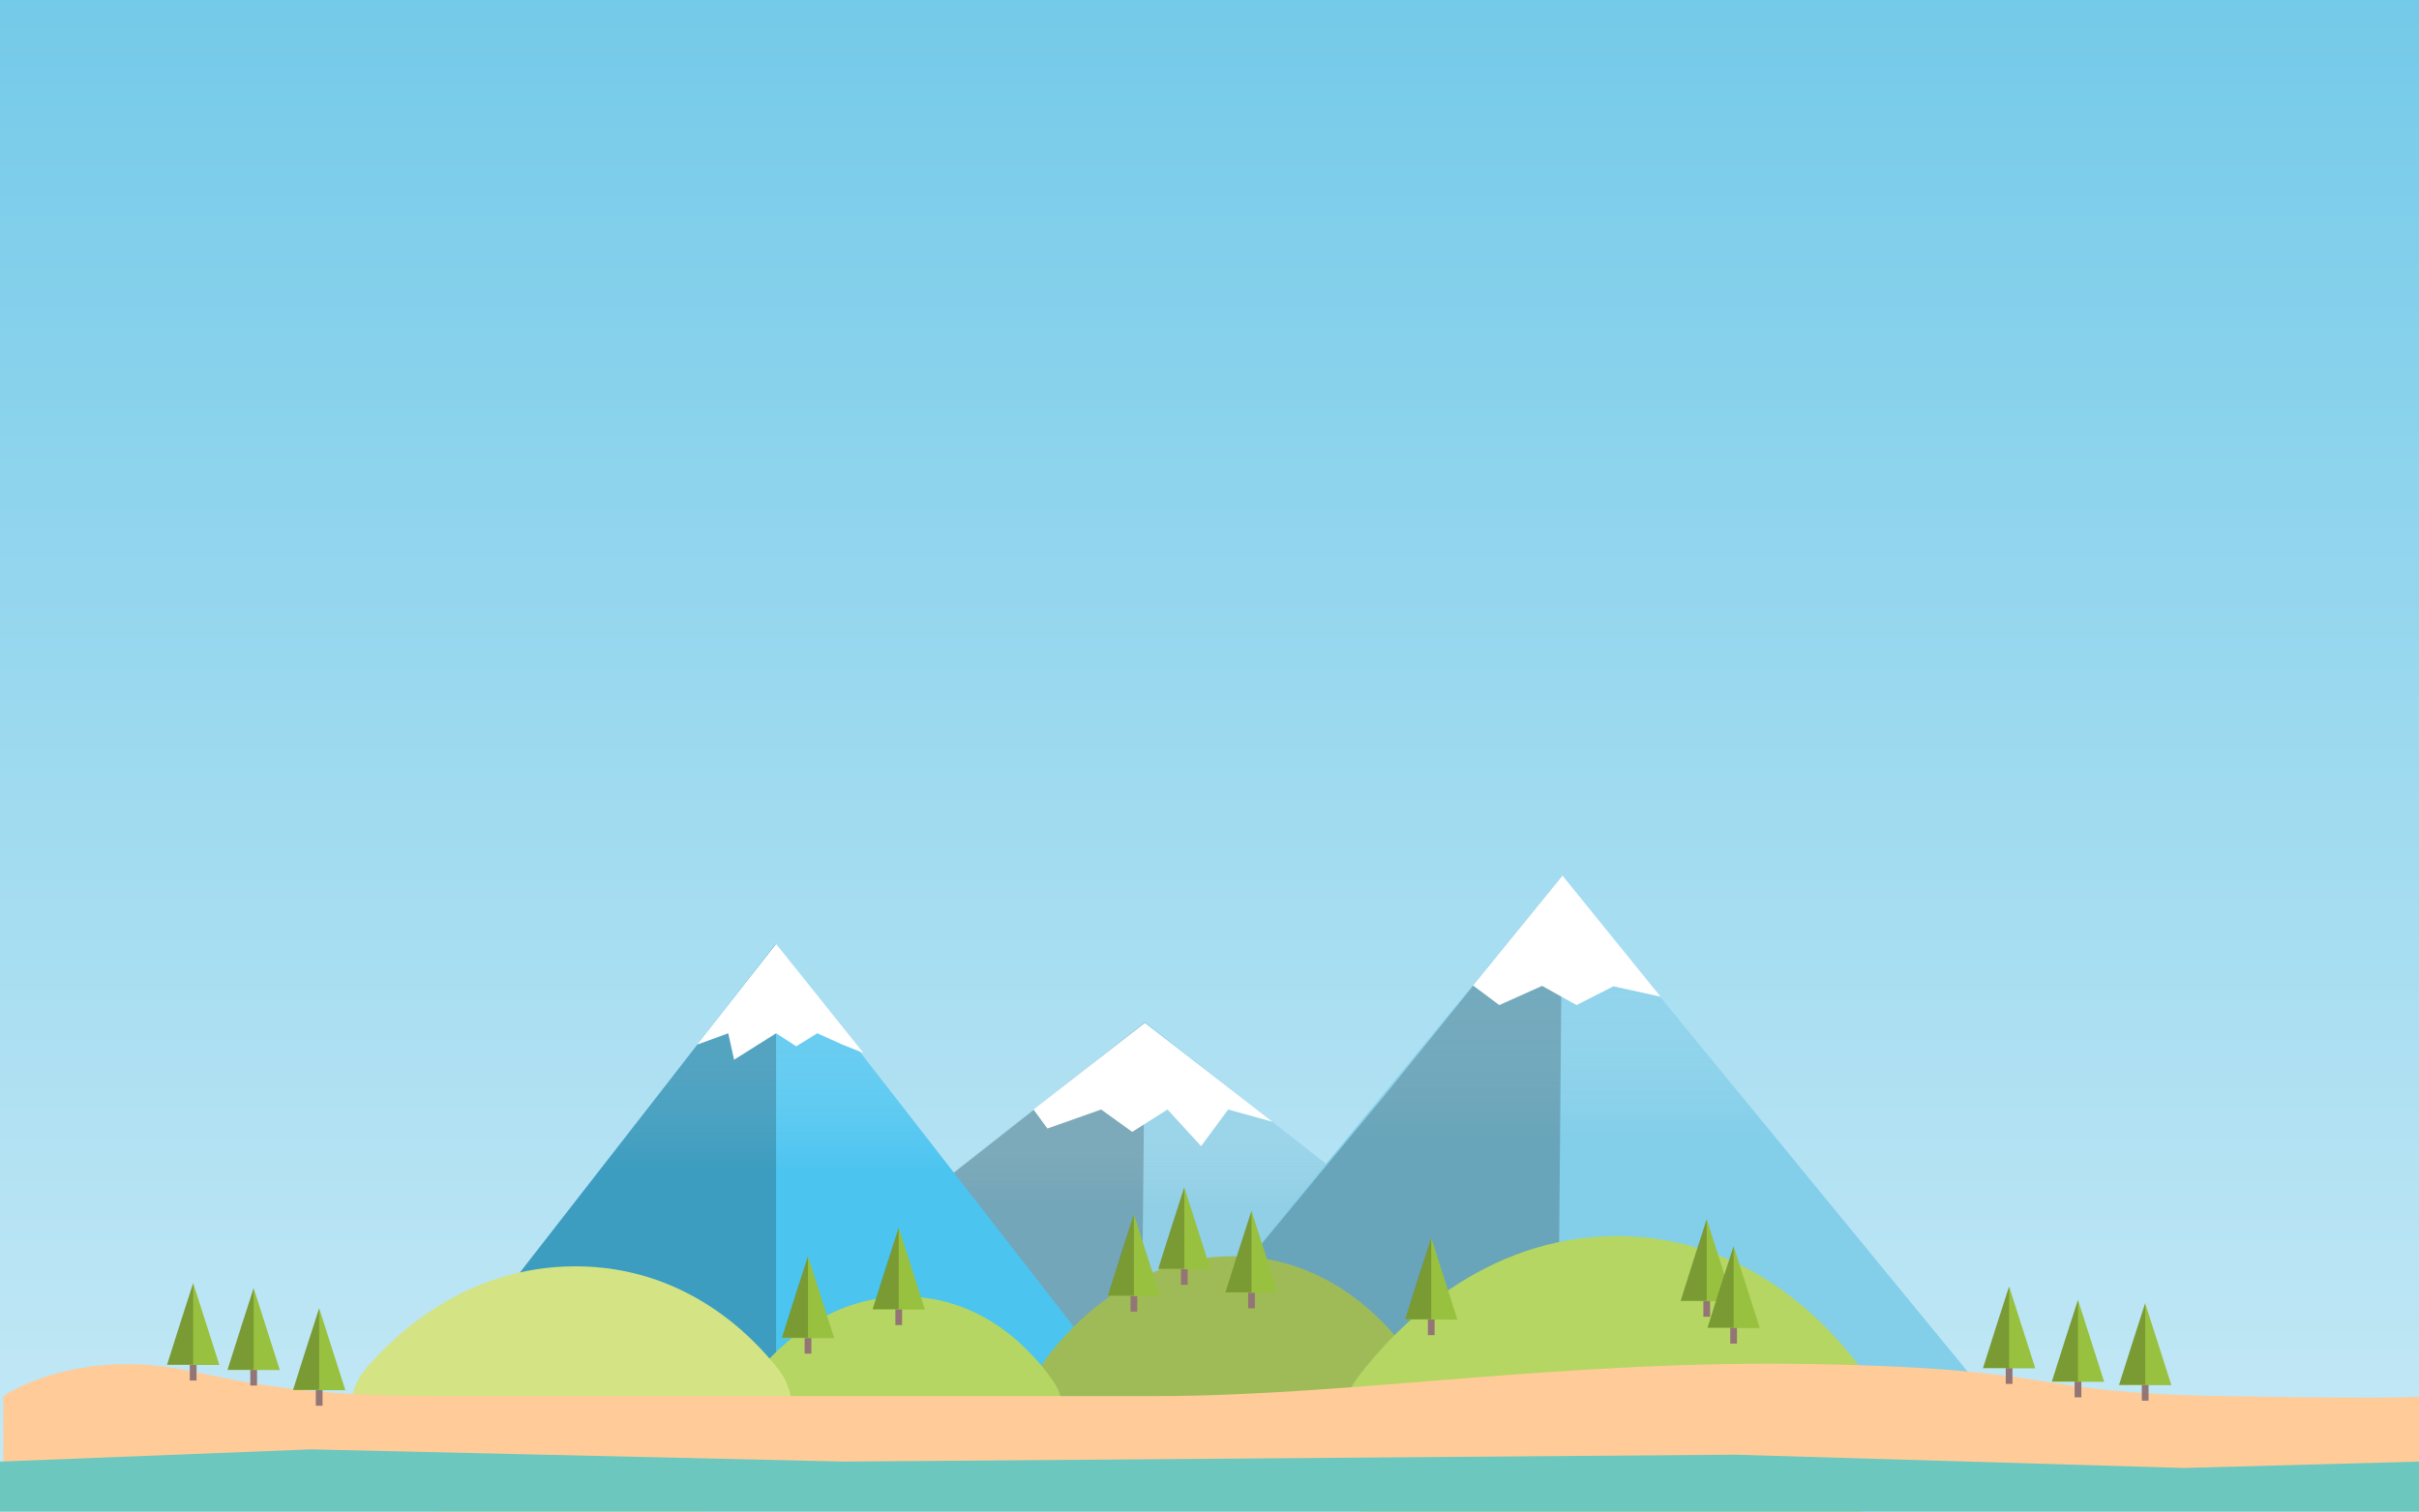
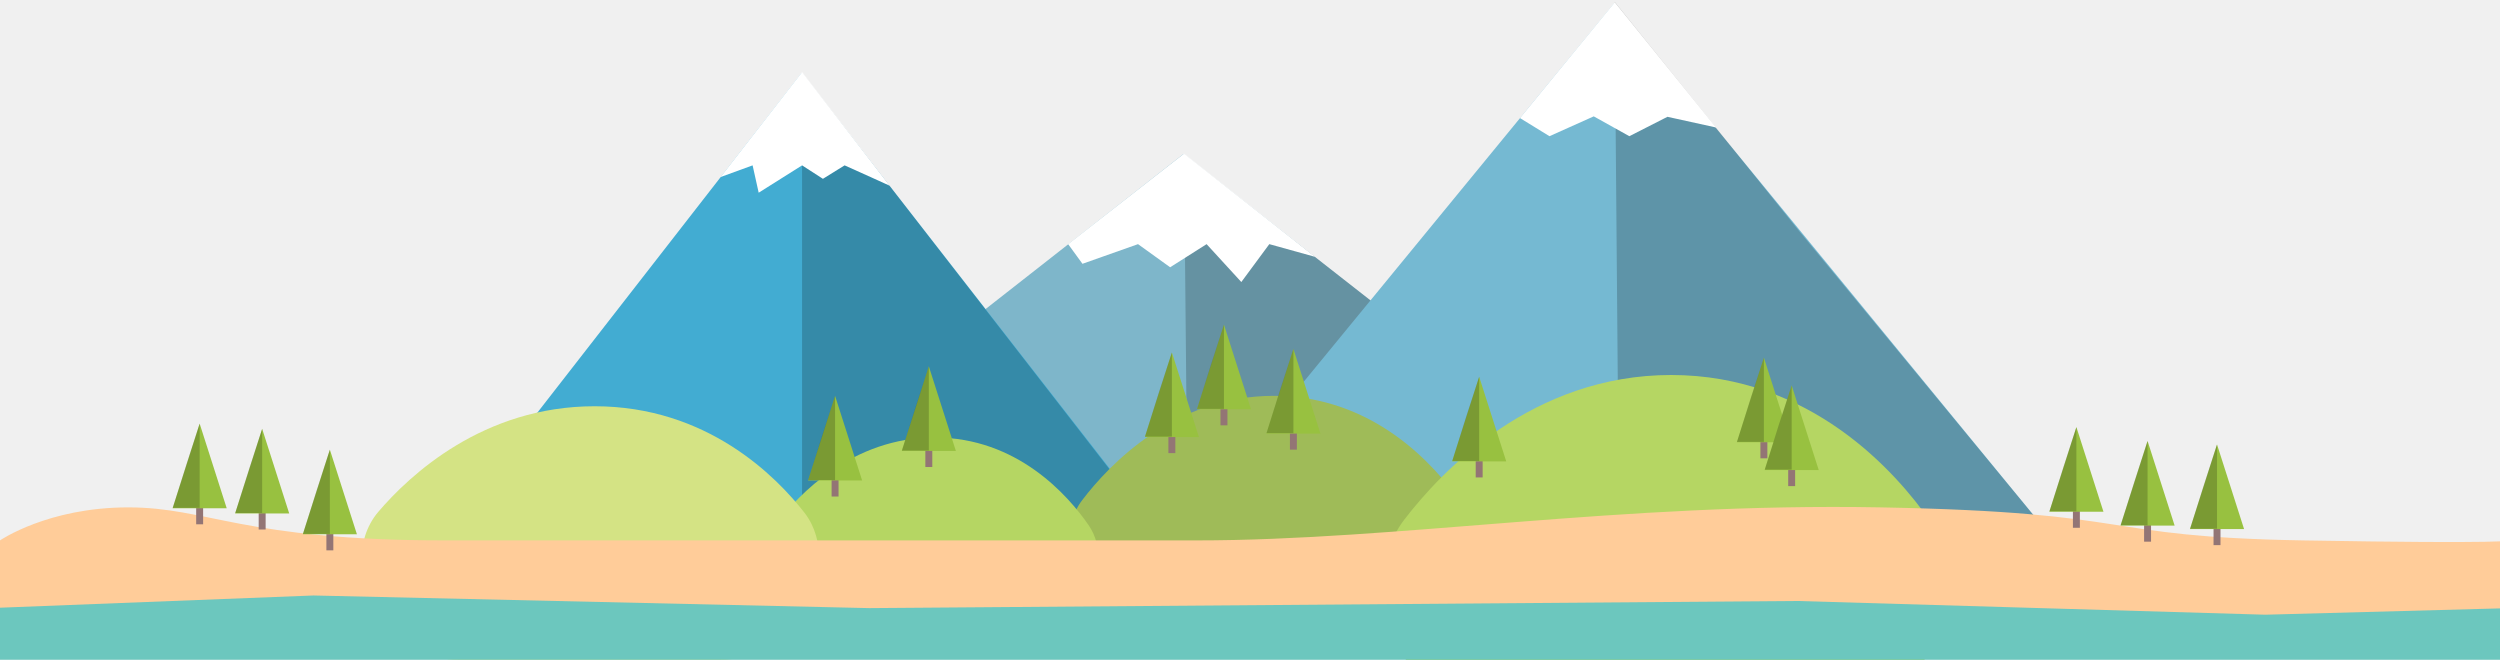
- <svg xmlns="http://www.w3.org/2000/svg" width="1440" height="900" viewBox="0 0 1440 900" fill="none">
-   <g clip-path="url(#clip0)">
-     <rect width="1440" height="900" fill="#ECECEC" />
-     <rect width="1440" height="900" transform="translate(1440 900) rotate(-180)" fill="#74CAE9" />
-     <rect width="1440" height="900" transform="translate(1440 900) rotate(-180)" fill="url(#paint0_linear)" />
-     <path d="M308.571 0L575.802 209.362H41.341L308.571 0Z" transform="translate(373.144 608.676)" fill="#90CFE6" />
-     <path d="M308.571 0L575.802 209.362H41.341L308.571 0Z" transform="translate(373.144 608.676)" fill="url(#paint1_linear)" />
-     <path d="M204.5 48.5L266 0L264 209L0 209.5L204.5 48.5Z" transform="translate(415.5 608.763)" fill="black" fill-opacity="0.2" />
-     <path d="M66.251 0L142.251 58.891L115.876 51.565L99.751 73.391L79.751 51.565L58.751 64.891L40.251 51.565L8.251 62.891L0 51.565L66.251 0Z" transform="translate(615.249 609.06)" fill="white" />
-     <path d="M234.024 0L436.695 260.426H31.353L234.024 0Z" transform="translate(227.787 561.989)" fill="#4BC4F0" />
-     <path d="M234.024 0L436.695 260.426H31.353L234.024 0Z" transform="translate(227.787 561.989)" fill="url(#paint2_linear)" />
-     <path d="M281.257 0L524.832 296.9H37.681L281.257 0Z" transform="translate(648.353 522.111)" fill="#83CEE9" />
-     <path d="M281.257 0L524.832 296.9H37.681L281.257 0Z" transform="translate(648.353 522.111)" fill="url(#paint3_linear)" />
-     <path d="M128.5 90.675L199 0V255.585H0L128.5 90.675Z" transform="translate(263 561.729)" fill="black" fill-opacity="0.2" />
-     <path d="M137 130.533L242.5 0L240 295.443L0 295.941L137 130.533Z" transform="translate(687.5 521.373)" fill="black" fill-opacity="0.2" />
-     <path d="M52.764 0L111.676 71.772L83.58 65.772L61.713 77.076L41.132 65.772L15.714 77.357L0 65.772L52.764 0Z" transform="matrix(0.999981 0.00608942 -0.00707004 0.999975 877.333 521)" fill="white" />
-     <path d="M0 87.136C0 77.374 2.489 67.752 8.413 59.993C24.149 39.386 61.683 0 118.706 0C176.266 0 211.516 40.13 225.737 60.569C230.906 67.998 233 76.957 233 86.007V86.007C233 117.483 207.483 143 176.007 143H55.864C25.011 143 0 117.989 0 87.136V87.136Z" transform="translate(615 748)" fill="#9FBB58" />
-     <path d="M0 72.472C0 64.374 2.057 56.389 6.957 49.941C19.983 32.797 51.079 0 98.328 0C146.023 0 175.226 33.419 186.997 50.422C191.27 56.594 193 64.027 193 71.534V71.534C193 97.749 171.749 119 145.534 119H46.528C20.831 119 0 98.169 0 72.472V72.472Z" transform="translate(440 772)" fill="#B5D663" />
-     <path d="M0 121.292C0 107.687 3.476 94.277 11.746 83.473C33.701 54.793 86.051 0 165.578 0C245.85 0 295.016 55.825 314.859 84.273C322.075 94.619 325 107.106 325 119.719V119.719C325 163.505 289.505 199 245.719 199H77.708C34.791 199 0 164.209 0 121.292V121.292Z" transform="translate(797 736)" fill="#B5D663" />
-     <path d="M0 90.061C0 79.411 2.971 68.946 9.882 60.841C27.913 39.694 70.308 0 134.5 0C199.225 0 239.053 40.355 255.402 61.364C261.489 69.186 264 78.965 264 88.877V88.877C264 120.425 238.425 146 206.877 146H55.939C25.045 146 0 120.955 0 90.061V90.061Z" transform="translate(208 754)" fill="#D4E384" />
-     <path d="M0 19.273C0 19.273 27.5 0.251 73.5 0.251C119.5 0.251 139 19.273 255.5 19.273C372 19.273 444.5 19.273 476.5 19.273C508.5 19.273 569.5 19.273 686 19.273C802.5 19.273 928.5 -2.567 1079 0.251C1229.5 3.069 1201.5 17.16 1321 19.273C1440.5 21.387 1440 19.273 1440 19.273V70H0V19.273Z" transform="translate(2 812)" fill="#FFCC99" />
-     <path d="M0 7.274L185 0L502.5 7.274L1032.5 3.162L1300 11.068L1440 7.274V37H0V7.274Z" transform="translate(0 863)" fill="#6CC7BE" />
-     <rect width="4" height="10" transform="translate(850 785)" fill="#937575" />
-     <path d="M18 0L33.589 48.75H2.412L18 0Z" transform="translate(834 737)" fill="#98C140" />
-     <path d="M8 23L15.5 0V48.5H0L8 23Z" transform="translate(836.5 737)" fill="black" fill-opacity="0.2" />
-     <rect width="4" height="10" transform="translate(1014 774)" fill="#937575" />
-     <path d="M18 0L33.589 48.75H2.412L18 0Z" transform="translate(998 726)" fill="#98C140" />
-     <path d="M8 23L15.5 0V48.5H0L8 23Z" transform="translate(1000.5 726)" fill="black" fill-opacity="0.2" />
-     <rect width="4" height="10" transform="translate(1030 790)" fill="#937575" />
-     <path d="M18 0L33.589 48.75H2.412L18 0Z" transform="translate(1014 742)" fill="#98C140" />
-     <path d="M8 23L15.5 0V48.5H0L8 23Z" transform="translate(1016.5 742)" fill="black" fill-opacity="0.2" />
-     <rect width="4" height="10" transform="translate(743 769)" fill="#937575" />
-     <path d="M18 0L33.589 48.75H2.412L18 0Z" transform="translate(727 721)" fill="#98C140" />
-     <path d="M8 23L15.5 0V48.5H0L8 23Z" transform="translate(729.5 721)" fill="black" fill-opacity="0.2" />
-     <rect width="4" height="10" transform="translate(703 755)" fill="#937575" />
-     <path d="M18 0L33.589 48.75H2.412L18 0Z" transform="translate(687 707)" fill="#98C140" />
-     <path d="M8 23L15.5 0V48.5H0L8 23Z" transform="translate(689.5 707)" fill="black" fill-opacity="0.2" />
-     <rect width="4" height="10" transform="translate(673 771)" fill="#937575" />
-     <path d="M18 0L33.589 48.75H2.412L18 0Z" transform="translate(657 723)" fill="#98C140" />
-     <path d="M8 23L15.5 0V48.5H0L8 23Z" transform="translate(659.5 723)" fill="black" fill-opacity="0.2" />
-     <rect width="4" height="10" transform="translate(113 812)" fill="#937575" />
-     <path d="M18 0L33.589 48.75H2.412L18 0Z" transform="translate(97 764)" fill="#98C140" />
-     <path d="M8 23L15.5 0V48.5H0L8 23Z" transform="translate(99.5 764)" fill="black" fill-opacity="0.2" />
-     <rect width="4" height="10" transform="translate(188 827)" fill="#937575" />
-     <path d="M18 0L33.589 48.75H2.412L18 0Z" transform="translate(172 779)" fill="#98C140" />
-     <path d="M8 23L15.5 0V48.5H0L8 23Z" transform="translate(174.5 779)" fill="black" fill-opacity="0.2" />
-     <rect width="4" height="10" transform="translate(149 815)" fill="#937575" />
-     <path d="M18 0L33.589 48.75H2.412L18 0Z" transform="translate(133 767)" fill="#98C140" />
-     <path d="M8 23L15.5 0V48.5H0L8 23Z" transform="translate(135.5 767)" fill="black" fill-opacity="0.2" />
-     <rect width="4" height="10" transform="translate(1194 814)" fill="#937575" />
-     <path d="M18 0L33.589 48.75H2.412L18 0Z" transform="translate(1178 766)" fill="#98C140" />
-     <path d="M8 23L15.5 0V48.5H0L8 23Z" transform="translate(1180.5 766)" fill="black" fill-opacity="0.2" />
-     <rect width="4" height="10" transform="translate(1275 824)" fill="#937575" />
-     <path d="M18 0L33.589 48.75H2.412L18 0Z" transform="translate(1259 776)" fill="#98C140" />
-     <path d="M8 23L15.5 0V48.5H0L8 23Z" transform="translate(1261.5 776)" fill="black" fill-opacity="0.2" />
-     <rect width="4" height="10" transform="translate(1235 822)" fill="#937575" />
-     <path d="M18 0L33.589 48.75H2.412L18 0Z" transform="translate(1219 774)" fill="#98C140" />
-     <path d="M8 23L15.5 0V48.5H0L8 23Z" transform="translate(1221.5 774)" fill="black" fill-opacity="0.2" />
-     <rect width="4" height="10" transform="translate(479 796)" fill="#937575" />
-     <path d="M18 0L33.589 48.75H2.412L18 0Z" transform="translate(463 748)" fill="#98C140" />
-     <path d="M8 23L15.5 0V48.5H0L8 23Z" transform="translate(465.5 748)" fill="black" fill-opacity="0.2" />
-     <rect width="4" height="10" transform="translate(533 779)" fill="#937575" />
-     <path d="M18 0L33.589 48.75H2.412L18 0Z" transform="translate(517 731)" fill="#98C140" />
-     <path d="M8 23L15.5 0V48.5H0L8 23Z" transform="translate(519.5 731)" fill="black" fill-opacity="0.2" />
-     <path d="M47 0L99 65L86.5 60L71.5 53.25L59 61L47 53.25L22 69L18.5 53.25L0 60L47 0Z" transform="translate(415 562)" fill="white" />
-   </g>
-   <defs>
-     <linearGradient id="paint0_linear" x2="1" gradientUnits="userSpaceOnUse" gradientTransform="translate(1440) scale(1440 900) rotate(90)">
-       <stop stop-color="white" stop-opacity="0.59" />
-       <stop offset="1" stop-color="white" stop-opacity="0" />
-     </linearGradient>
-     <linearGradient id="paint1_linear" x2="1" gradientUnits="userSpaceOnUse" gradientTransform="translate(617.143) scale(617.143 279.149) rotate(90)">
-       <stop stop-color="#74CAE9" stop-opacity="0.52" />
-       <stop offset="0.392" stop-color="white" stop-opacity="0" />
-     </linearGradient>
-     <linearGradient id="paint2_linear" x2="1" gradientUnits="userSpaceOnUse" gradientTransform="translate(468.048) scale(468.048 347.235) rotate(90)">
-       <stop stop-color="#74CAE9" stop-opacity="0.52" />
-       <stop offset="0.392" stop-color="white" stop-opacity="0" />
-     </linearGradient>
-     <linearGradient id="paint3_linear" x2="1" gradientUnits="userSpaceOnUse" gradientTransform="translate(562.513) scale(562.513 395.867) rotate(90)">
-       <stop stop-color="#74CAE9" stop-opacity="0.52" />
-       <stop offset="0.392" stop-color="white" stop-opacity="0" />
-     </linearGradient>
-     <clipPath id="clip0">
-       <rect width="1440" height="900" fill="white" />
-     </clipPath>
-   </defs>
+ <svg xmlns="http://www.w3.org/2000/svg" width="1440" height="380" viewBox="0 0 1440 380" fill="none">
+   <rect width="1452" height="414.008" fill="black" fill-opacity="0" transform="translate(-6 0.991638)" />
+   <rect width="983.078" height="396.986" fill="black" fill-opacity="0" transform="translate(227.787 0.991638)" />
+   <path d="M681.715 88.676L948.946 298.038H414.484L681.715 88.676Z" fill="#7EB6CA" />
+   <path d="M745.581 138.773L682 89L684.068 303.487L957 304L745.581 138.773Z" fill="black" fill-opacity="0.2" />
+   <path d="M682 88.5L757.5 147.95L731.125 140.625L715 162.45L695 140.625L674 153.95L655.5 140.625L623.5 151.95L615.249 140.625L682 88.5Z" fill="white" />
+   <path d="M461.811 41.989L664.482 302.415H259.14L461.811 41.989Z" fill="#42ACD2" />
+   <path d="M929.609 2.111L1173.18 299.011H686.034L929.609 2.111Z" fill="#75B9D2" />
+   <path d="M536.751 138.499L462 42V314H673L536.751 138.499Z" fill="black" fill-opacity="0.2" />
+   <path d="M1036.15 132.882L930 1L932.515 299.497L1174 300L1036.15 132.882Z" fill="black" fill-opacity="0.2" />
+   <path d="M930.096 1.321L988.499 73.45L960.446 67.279L938.499 78.45L917.999 67.021L892.499 78.45L875.5 68L930.096 1.321Z" fill="white" />
+   <path d="M462 41.5L512.5 107L501.5 102L486.5 95.25L474 103L462 95.25L437 111L433.5 95.25L415 102L462 41.5Z" fill="white" />
+   <rect width="1452" height="199" fill="black" fill-opacity="0" transform="translate(-6 216)" />
+   <path d="M615 315.136C615 305.374 617.489 295.752 623.413 287.993C639.149 267.386 676.683 228 733.706 228C791.266 228 826.516 268.13 840.737 288.569C845.906 295.998 848 304.957 848 314.007V314.007C848 345.483 822.483 371 791.007 371H670.864C640.011 371 615 345.989 615 315.136V315.136Z" fill="#9FBB58" />
+   <path d="M440 324.472C440 316.373 442.057 308.389 446.957 301.941C459.983 284.797 491.079 252 538.328 252C586.023 252 615.226 285.419 626.997 302.422C631.27 308.594 633 316.027 633 323.534V323.534C633 349.749 611.749 371 585.534 371H486.528C460.831 371 440 350.169 440 324.472V324.472Z" fill="#B5D663" />
+   <path d="M797 337.292C797 323.687 800.476 310.277 808.746 299.473C830.701 270.793 883.051 216 962.578 216C1042.85 216 1092.02 271.826 1111.86 300.273C1119.08 310.619 1122 323.106 1122 335.719V335.719C1122 379.505 1086.5 415 1042.72 415H874.708C831.791 415 797 380.209 797 337.292V337.292Z" fill="#B5D663" />
+   <path d="M208 324.061C208 313.411 210.971 302.946 217.882 294.841C235.913 273.694 278.308 234 342.5 234C407.225 234 447.053 274.355 463.402 295.363C469.489 303.186 472 312.965 472 322.877V322.877C472 354.425 446.425 380 414.877 380H263.939C233.045 380 208 354.955 208 324.061V324.061Z" fill="#D4E384" />
+   <path d="M0 311.273C0 311.273 27.615 292.251 73.806 292.251C119.998 292.251 139.579 311.273 256.565 311.273C373.55 311.273 446.352 311.273 478.485 311.273C510.619 311.273 571.873 311.273 688.858 311.273C805.844 311.273 932.369 289.433 1083.5 292.251C1234.62 295.069 1206.51 309.16 1326.5 311.273C1446.5 313.387 1446 311.273 1446 311.273V362H0V311.273Z" fill="#FFCC99" />
+   <path d="M-6 350.274L180.542 343L500.687 350.274L1035.1 346.162L1304.83 354.068L1446 350.274V380H-6V350.274Z" fill="#6CC7BE" />
+   <rect width="1198" height="137" fill="black" fill-opacity="0" transform="translate(97 187)" />
+   <rect width="36" height="65" fill="black" fill-opacity="0" transform="translate(834 217)" />
+   <rect width="36" height="65" fill="black" fill-opacity="0" transform="translate(834 217)" />
+   <rect x="850" y="265" width="4" height="10" fill="#937575" />
+   <path d="M852 217L867.588 265.75H836.412L852 217Z" fill="#98C140" />
+   <path d="M844.5 240L852 217V265.5H836.5L844.5 240Z" fill="black" fill-opacity="0.2" />
+   <rect width="36" height="65" fill="black" fill-opacity="0" transform="translate(998 206)" />
+   <rect width="36" height="65" fill="black" fill-opacity="0" transform="translate(998 206)" />
+   <rect x="1014" y="254" width="4" height="10" fill="#937575" />
+   <path d="M1016 206L1031.59 254.75H1000.41L1016 206Z" fill="#98C140" />
+   <path d="M1008.5 229L1016 206V254.5H1000.5L1008.5 229Z" fill="black" fill-opacity="0.2" />
+   <rect width="36" height="65" fill="black" fill-opacity="0" transform="translate(1014 222)" />
+   <rect width="36" height="65" fill="black" fill-opacity="0" transform="translate(1014 222)" />
+   <rect x="1030" y="270" width="4" height="10" fill="#937575" />
+   <path d="M1032 222L1047.59 270.75H1016.41L1032 222Z" fill="#98C140" />
+   <path d="M1024.5 245L1032 222V270.5H1016.5L1024.5 245Z" fill="black" fill-opacity="0.2" />
+   <rect width="36" height="65" fill="black" fill-opacity="0" transform="translate(727 201)" />
+   <rect width="36" height="65" fill="black" fill-opacity="0" transform="translate(727 201)" />
+   <rect x="743" y="249" width="4" height="10" fill="#937575" />
+   <path d="M745 201L760.588 249.75H729.412L745 201Z" fill="#98C140" />
+   <path d="M737.5 224L745 201V249.5H729.5L737.5 224Z" fill="black" fill-opacity="0.2" />
+   <rect width="36" height="65" fill="black" fill-opacity="0" transform="translate(687 187)" />
+   <rect width="36" height="65" fill="black" fill-opacity="0" transform="translate(687 187)" />
+   <rect x="703" y="235" width="4" height="10" fill="#937575" />
+   <path d="M705 187L720.588 235.75H689.412L705 187Z" fill="#98C140" />
+   <path d="M697.5 210L705 187V235.5H689.5L697.5 210Z" fill="black" fill-opacity="0.2" />
+   <rect width="36" height="65" fill="black" fill-opacity="0" transform="translate(657 203)" />
+   <rect width="36" height="65" fill="black" fill-opacity="0" transform="translate(657 203)" />
+   <rect x="673" y="251" width="4" height="10" fill="#937575" />
+   <path d="M675 203L690.588 251.75H659.412L675 203Z" fill="#98C140" />
+   <path d="M667.5 226L675 203V251.5H659.5L667.5 226Z" fill="black" fill-opacity="0.2" />
+   <rect width="36" height="65" fill="black" fill-opacity="0" transform="translate(97 244)" />
+   <rect width="36" height="65" fill="black" fill-opacity="0" transform="translate(97 244)" />
+   <rect x="113" y="292" width="4" height="10" fill="#937575" />
+   <path d="M115 244L130.588 292.75H99.412L115 244Z" fill="#98C140" />
+   <path d="M107.5 267L115 244V292.5H99.5L107.5 267Z" fill="black" fill-opacity="0.2" />
+   <rect width="36" height="65" fill="black" fill-opacity="0" transform="translate(172 259)" />
+   <rect width="36" height="65" fill="black" fill-opacity="0" transform="translate(172 259)" />
+   <rect x="188" y="307" width="4" height="10" fill="#937575" />
+   <path d="M190 259L205.588 307.75H174.412L190 259Z" fill="#98C140" />
+   <path d="M182.5 282L190 259V307.5H174.5L182.5 282Z" fill="black" fill-opacity="0.2" />
+   <rect width="36" height="65" fill="black" fill-opacity="0" transform="translate(133 247)" />
+   <rect width="36" height="65" fill="black" fill-opacity="0" transform="translate(133 247)" />
+   <rect x="149" y="295" width="4" height="10" fill="#937575" />
+   <path d="M151 247L166.588 295.75H135.412L151 247Z" fill="#98C140" />
+   <path d="M143.5 270L151 247V295.5H135.5L143.5 270Z" fill="black" fill-opacity="0.2" />
+   <rect width="36" height="65" fill="black" fill-opacity="0" transform="translate(1178 246)" />
+   <rect width="36" height="65" fill="black" fill-opacity="0" transform="translate(1178 246)" />
+   <rect x="1194" y="294" width="4" height="10" fill="#937575" />
+   <path d="M1196 246L1211.59 294.75H1180.41L1196 246Z" fill="#98C140" />
+   <path d="M1188.5 269L1196 246V294.5H1180.5L1188.5 269Z" fill="black" fill-opacity="0.2" />
+   <rect width="36" height="65" fill="black" fill-opacity="0" transform="translate(1259 256)" />
+   <rect width="36" height="65" fill="black" fill-opacity="0" transform="translate(1259 256)" />
+   <rect x="1275" y="304" width="4" height="10" fill="#937575" />
+   <path d="M1277 256L1292.59 304.75H1261.41L1277 256Z" fill="#98C140" />
+   <path d="M1269.5 279L1277 256V304.5H1261.5L1269.5 279Z" fill="black" fill-opacity="0.2" />
+   <rect width="36" height="65" fill="black" fill-opacity="0" transform="translate(1219 254)" />
+   <rect width="36" height="65" fill="black" fill-opacity="0" transform="translate(1219 254)" />
+   <rect x="1235" y="302" width="4" height="10" fill="#937575" />
+   <path d="M1237 254L1252.59 302.75H1221.41L1237 254Z" fill="#98C140" />
+   <path d="M1229.5 277L1237 254V302.5H1221.5L1229.5 277Z" fill="black" fill-opacity="0.2" />
+   <rect width="36" height="65" fill="black" fill-opacity="0" transform="translate(463 228)" />
+   <rect width="36" height="65" fill="black" fill-opacity="0" transform="translate(463 228)" />
+   <rect x="479" y="276" width="4" height="10" fill="#937575" />
+   <path d="M481 228L496.588 276.75H465.412L481 228Z" fill="#98C140" />
+   <path d="M473.5 251L481 228V276.5H465.5L473.5 251Z" fill="black" fill-opacity="0.2" />
+   <rect width="36" height="65" fill="black" fill-opacity="0" transform="translate(517 211)" />
+   <rect width="36" height="65" fill="black" fill-opacity="0" transform="translate(517 211)" />
+   <rect x="533" y="259" width="4" height="10" fill="#937575" />
+   <path d="M535 211L550.588 259.75H519.412L535 211Z" fill="#98C140" />
+   <path d="M527.5 234L535 211V259.5H519.5L527.5 234Z" fill="black" fill-opacity="0.2" />
</svg>
